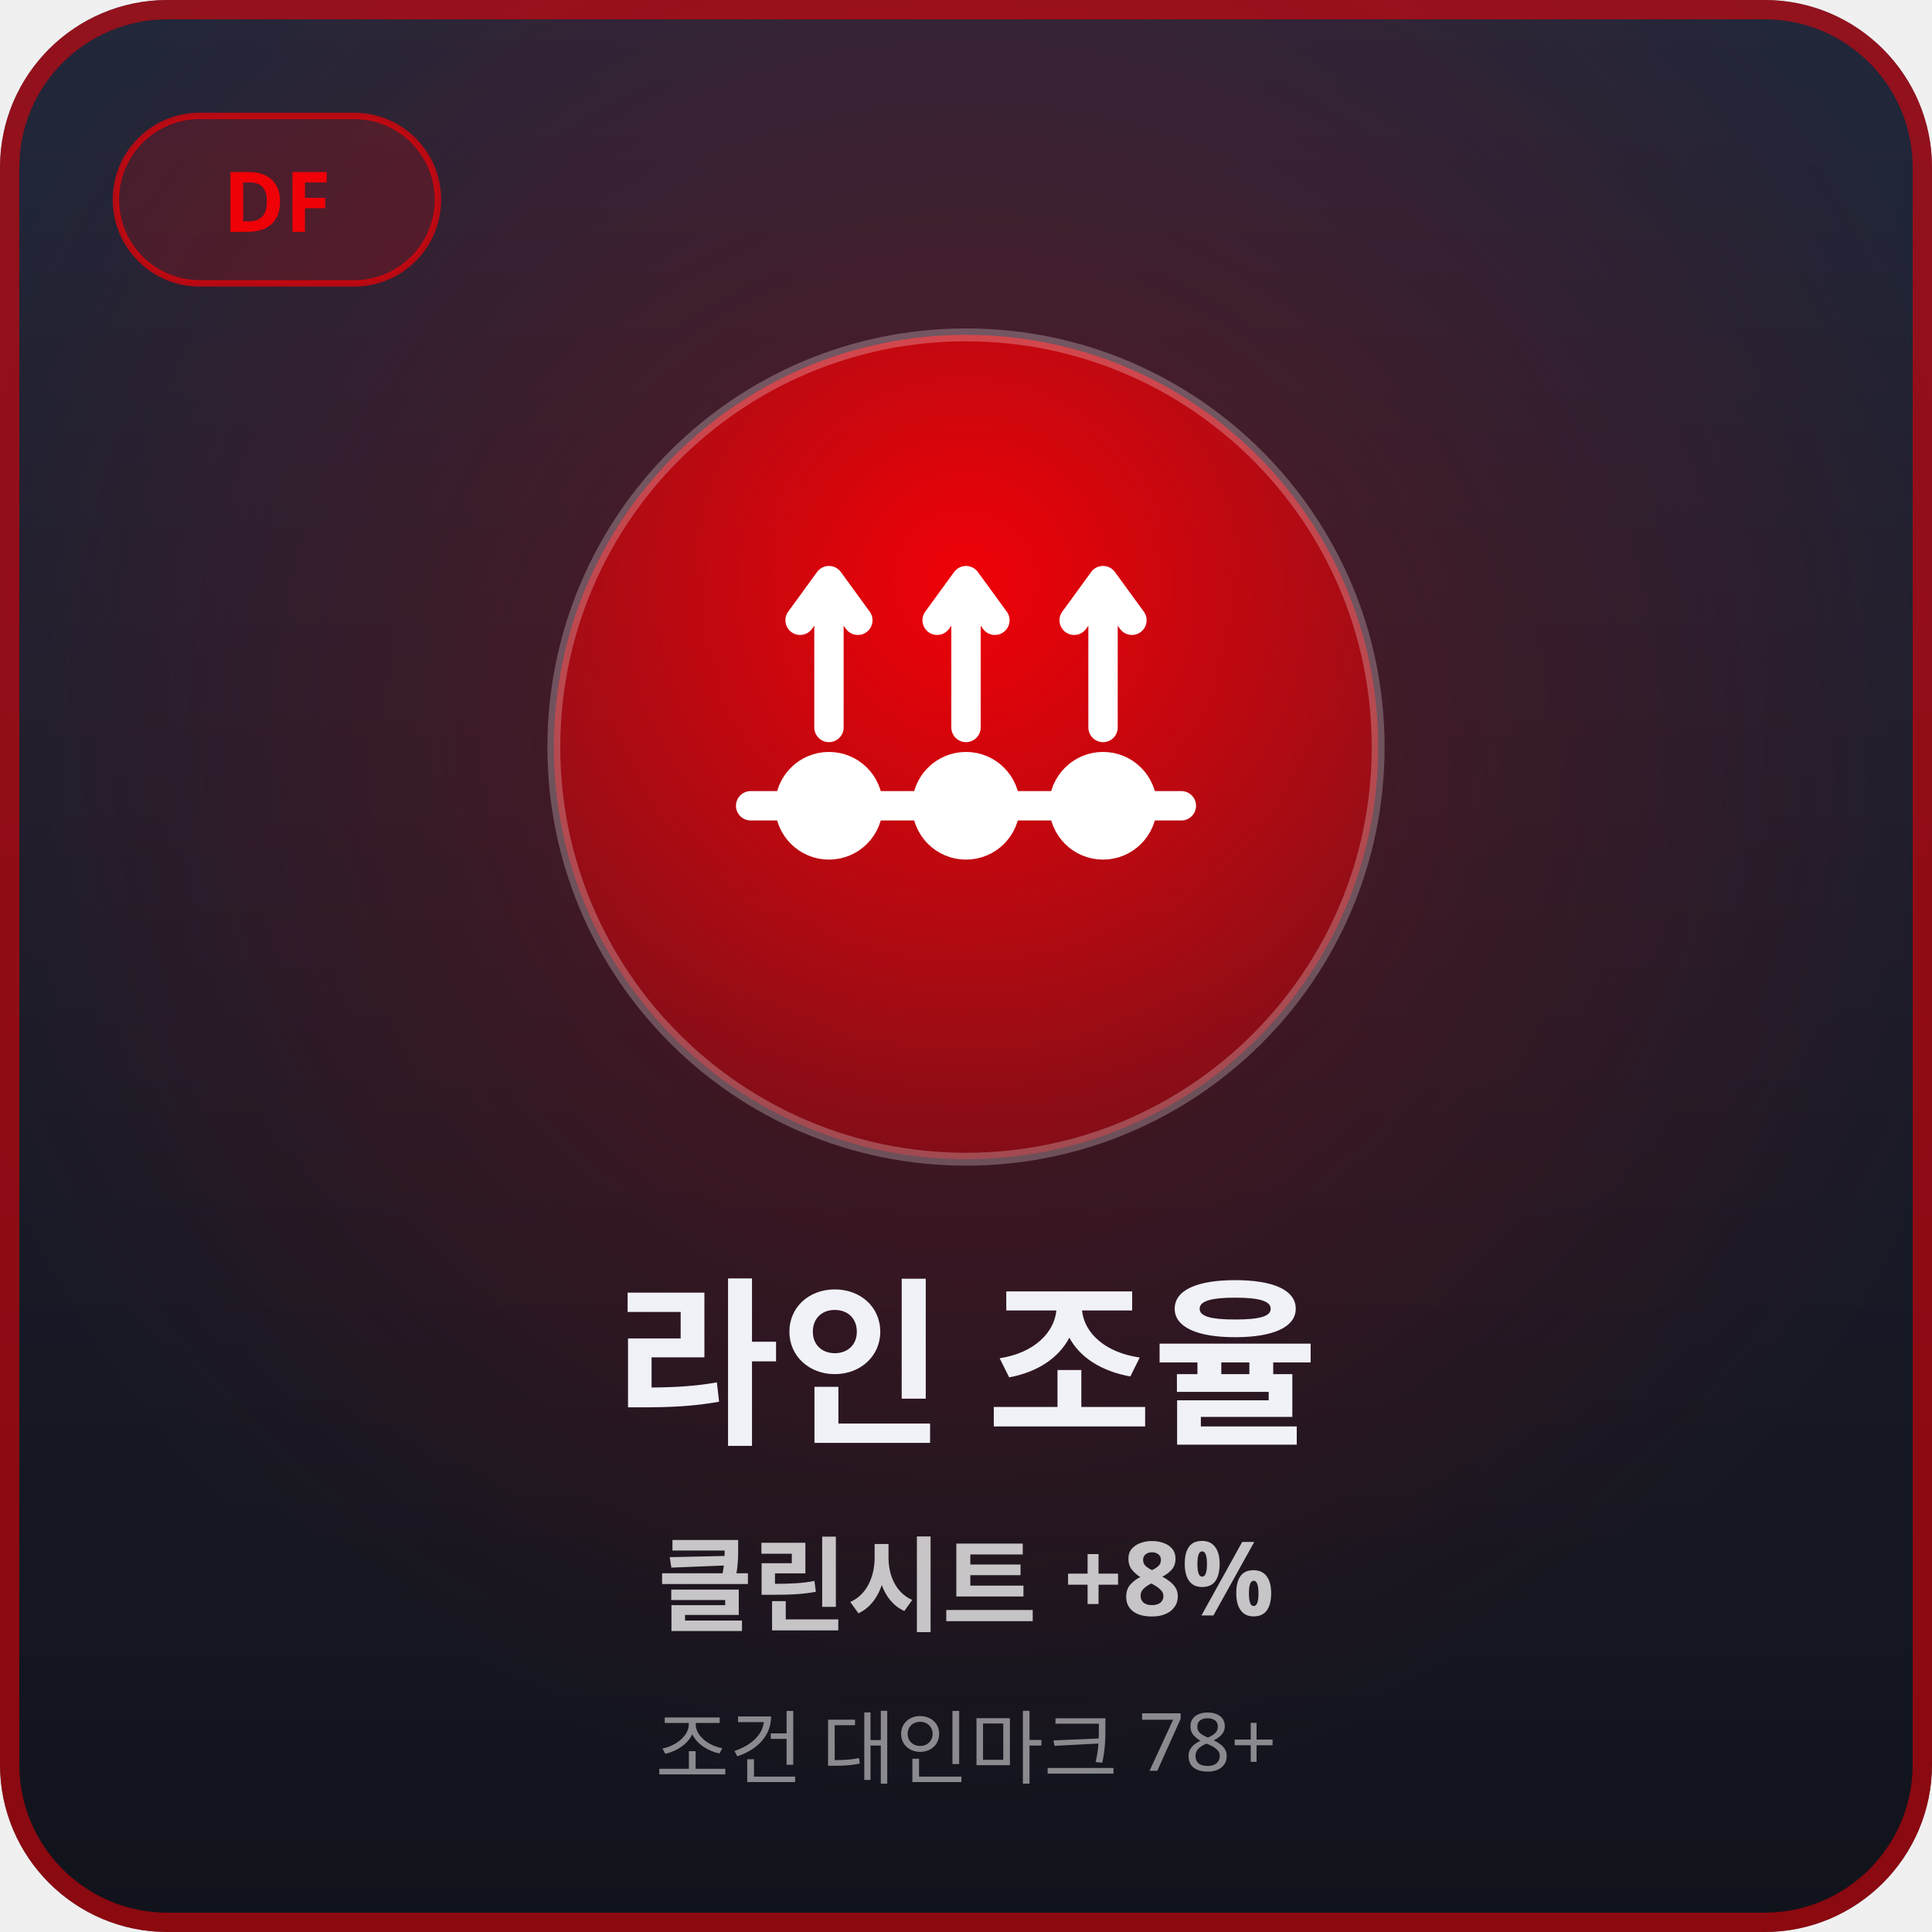
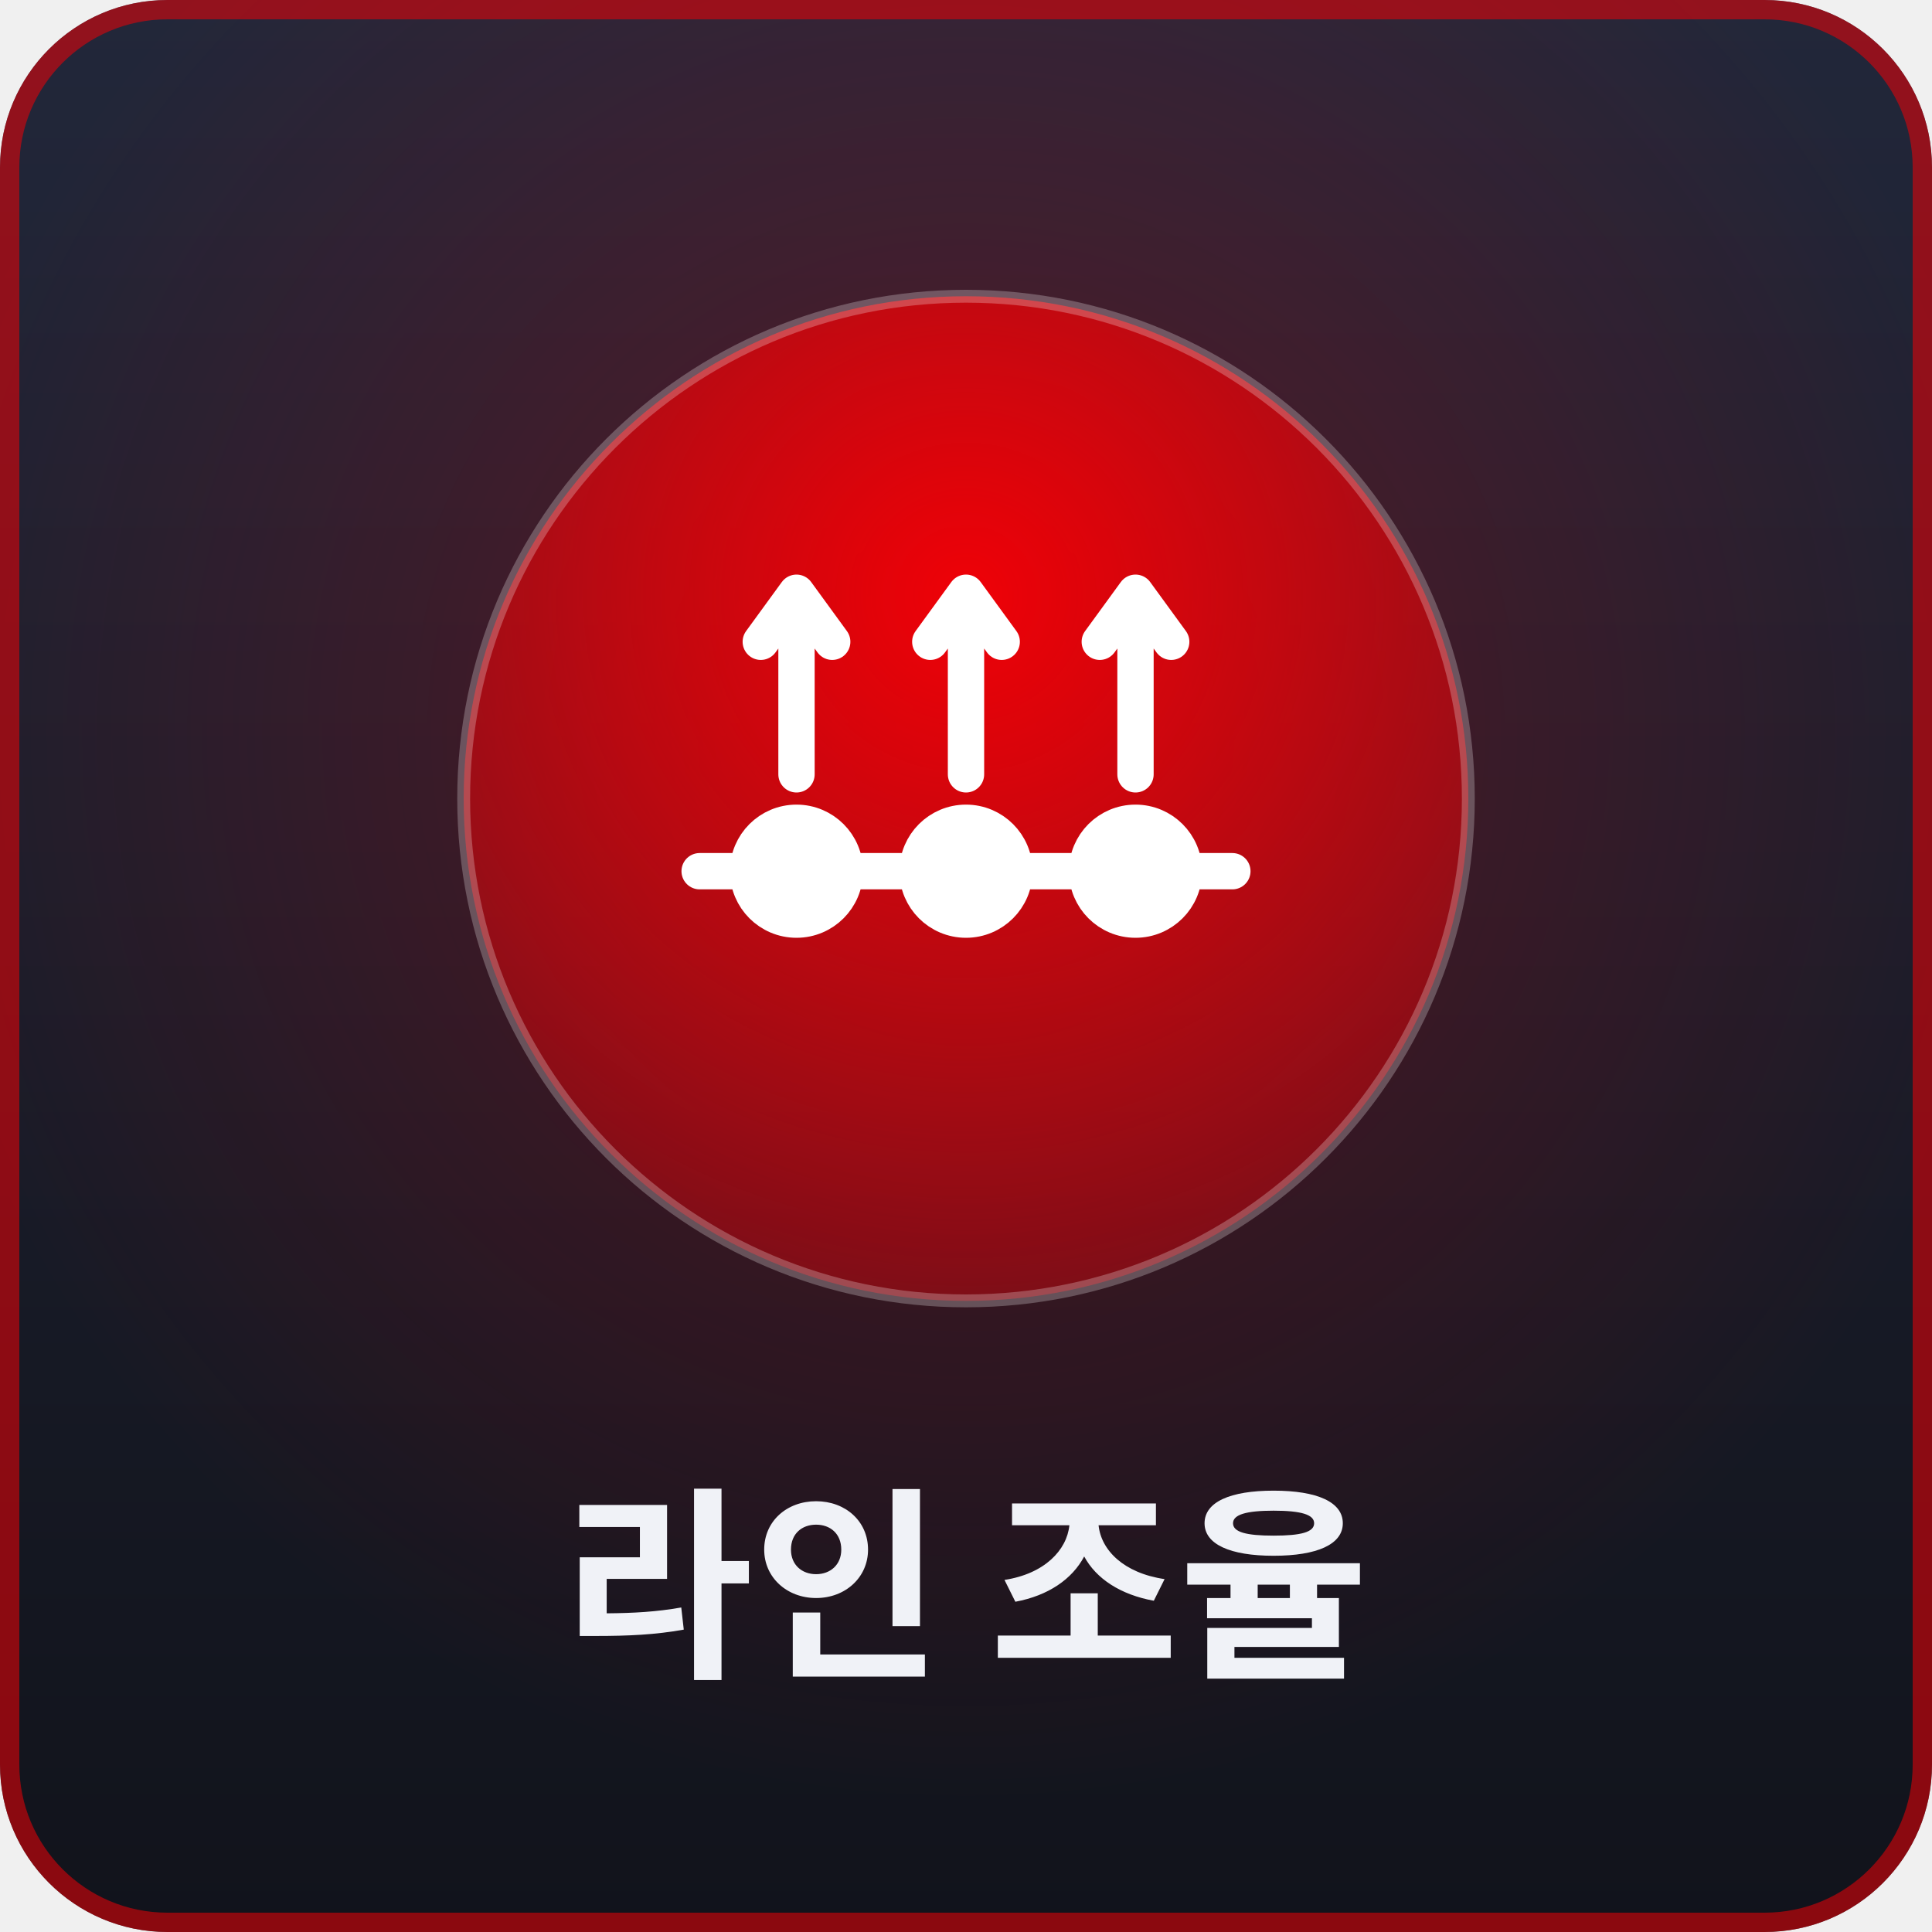
<svg xmlns="http://www.w3.org/2000/svg" viewBox="0 0 300 300" width="300" height="300">
  <defs>
    <linearGradient id="bg" x1="0" y1="0" x2="0" y2="1">
      <stop offset="0" stop-color="#22273A" />
      <stop offset="1" stop-color="#11131B" />
    </linearGradient>
    <radialGradient id="glow" cx=".5" cy=".38" r=".55">
      <stop offset="0" stop-color="#EF0107" stop-opacity=".28" />
      <stop offset="1" stop-color="#EF0107" stop-opacity="0" />
    </radialGradient>
    <radialGradient id="badge" cx=".5" cy=".3" r=".75">
      <stop offset="0" stop-color="#EF0107" />
      <stop offset="1" stop-color="#EF0107" stop-opacity=".35" />
    </radialGradient>
  </defs>
  <rect width="300" height="300" rx="26" fill="url(#bg)" />
  <rect width="300" height="300" rx="26" fill="url(#glow)" />
  <rect x="1.5" y="1.5" width="297" height="297" rx="24.5" fill="none" stroke="#EF0107" stroke-opacity=".55" stroke-width="3" />
-   <rect x="18" y="18" width="50" height="26" rx="13" fill="#EF0107" fill-opacity=".18" stroke="#EF0107" stroke-opacity=".7" />
-   <text x="43" y="36" text-anchor="middle" font-family="Pretendard, 'Noto Sans KR', 'Apple SD Gothic Neo', 'Malgun Gothic', sans-serif" font-size="13" font-weight="700" fill="#EF0107">DF</text>
-   <circle cx="150" cy="116" r="64" fill="url(#badge)" />
-   <circle cx="150" cy="116" r="64" fill="none" stroke="#fff" stroke-opacity=".25" stroke-width="2" />
-   <g transform="translate(112 78) scale(.76)" fill="none" stroke="#fff" stroke-width="6" stroke-linecap="round" stroke-linejoin="round">
+   <circle cx="150" cy="124" r="78" fill="url(#badge)" />
+   <circle cx="150" cy="124" r="78" fill="none" stroke="#fff" stroke-opacity=".25" stroke-width="2" />
+   <g transform="translate(103 77) scale(.94)" fill="none" stroke="#fff" stroke-width="6" stroke-linecap="round" stroke-linejoin="round">
    <path d="M6,62 H94" />
    <circle cx="22" cy="62" r="8" fill="#fff" />
    <circle cx="50" cy="62" r="8" fill="#fff" />
    <circle cx="78" cy="62" r="8" fill="#fff" />
    <path d="M22,46 L22,16 M27.9,24.1 L22,16 L16.1,24.1" />
    <path d="M50,46 L50,16 M55.9,24.1 L50,16 L44.1,24.1" />
    <path d="M78,46 L78,16 M83.9,24.1 L78,16 L72.1,24.1" />
  </g>
-   <text x="150" y="222" text-anchor="middle" font-family="Pretendard, 'Noto Sans KR', 'Apple SD Gothic Neo', 'Malgun Gothic', sans-serif" font-size="28" font-weight="800" fill="#F0F2F7">라인 조율</text>
-   <text x="150" y="252" text-anchor="middle" font-family="Pretendard, 'Noto Sans KR', 'Apple SD Gothic Neo', 'Malgun Gothic', sans-serif" font-size="16" font-weight="600" fill="#fff" fill-opacity=".75">클린시트 +8%</text>
-   <text x="150" y="276" text-anchor="middle" font-family="Pretendard, 'Noto Sans KR', 'Apple SD Gothic Neo', 'Malgun Gothic', sans-serif" font-size="12.5" fill="#fff" fill-opacity=".5">조건 대인마크 78+</text>
+   <text x="150" y="258" text-anchor="middle" font-family="Pretendard, 'Noto Sans KR', 'Apple SD Gothic Neo', 'Malgun Gothic', sans-serif" font-size="32" font-weight="800" fill="#F0F2F7">라인 조율</text>
</svg>
